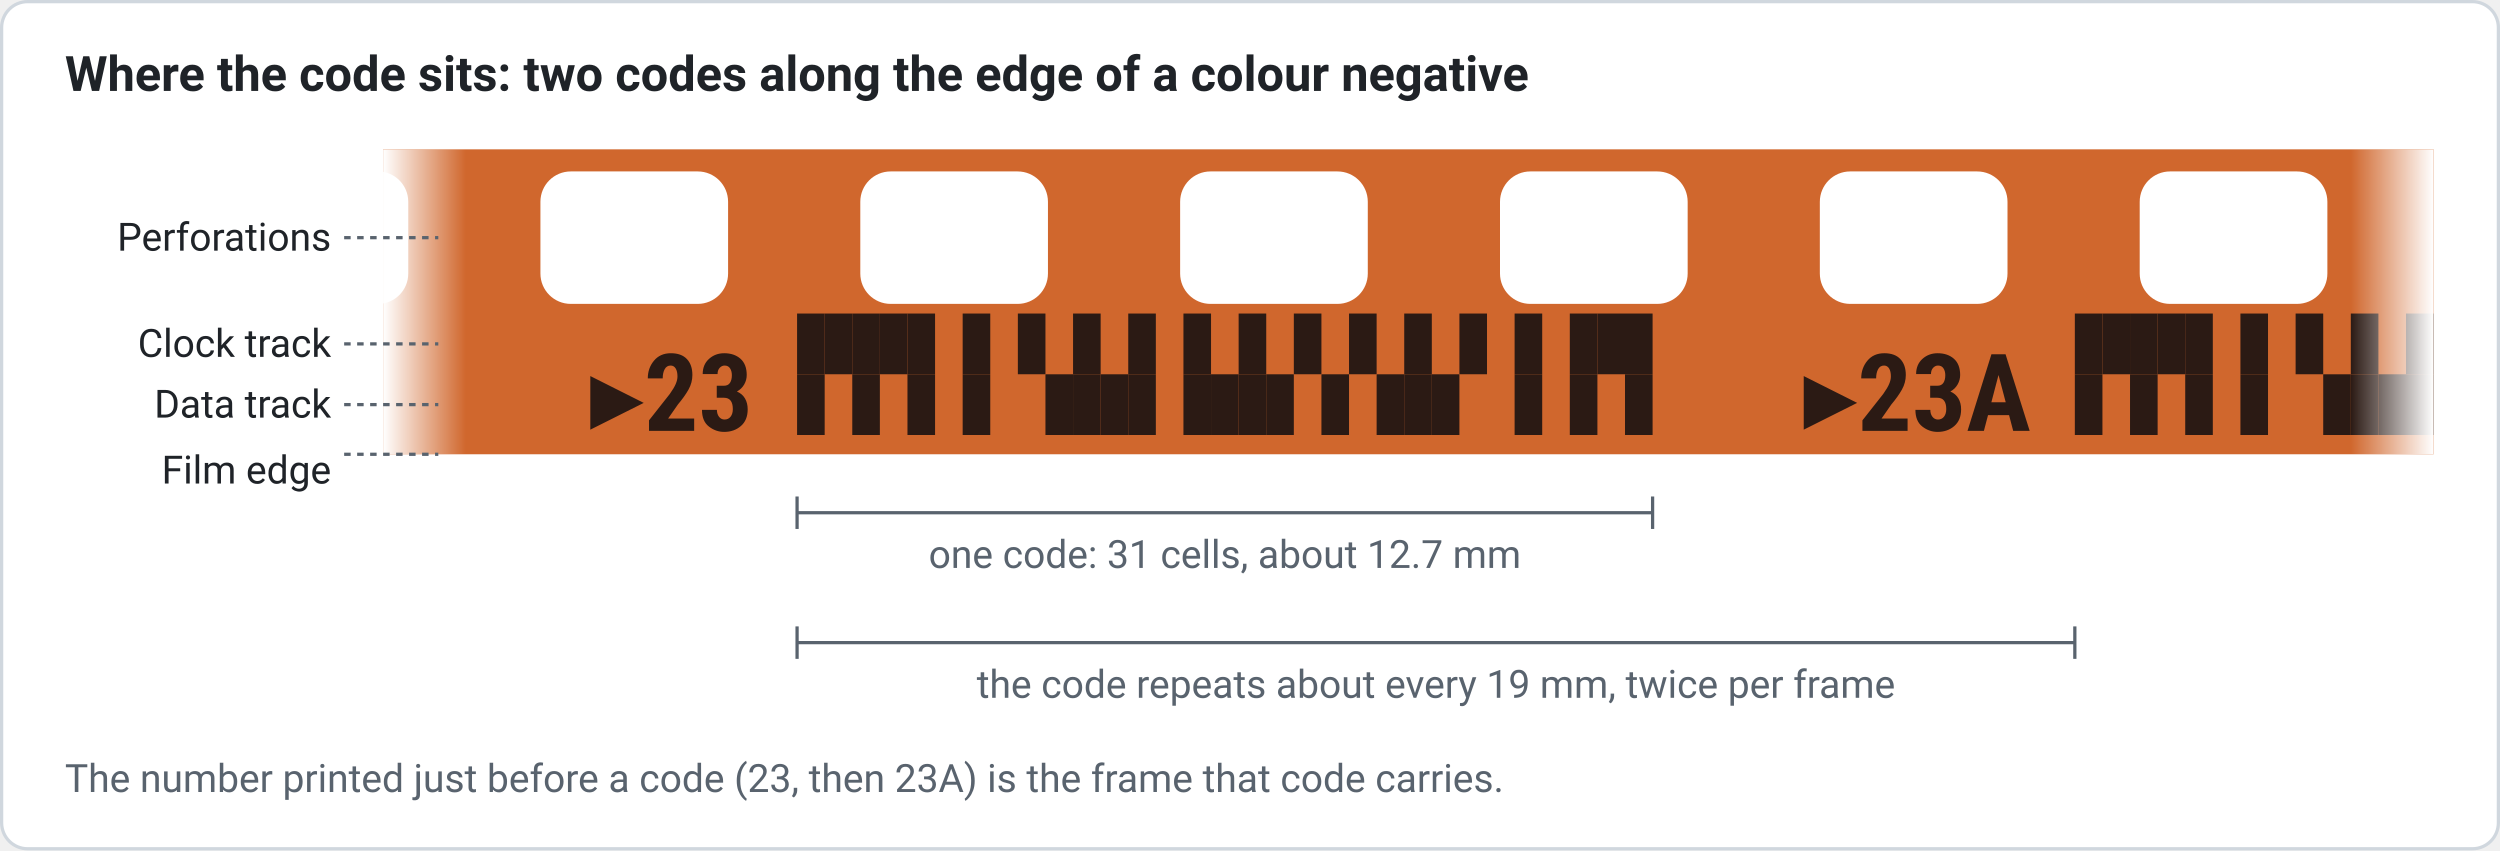
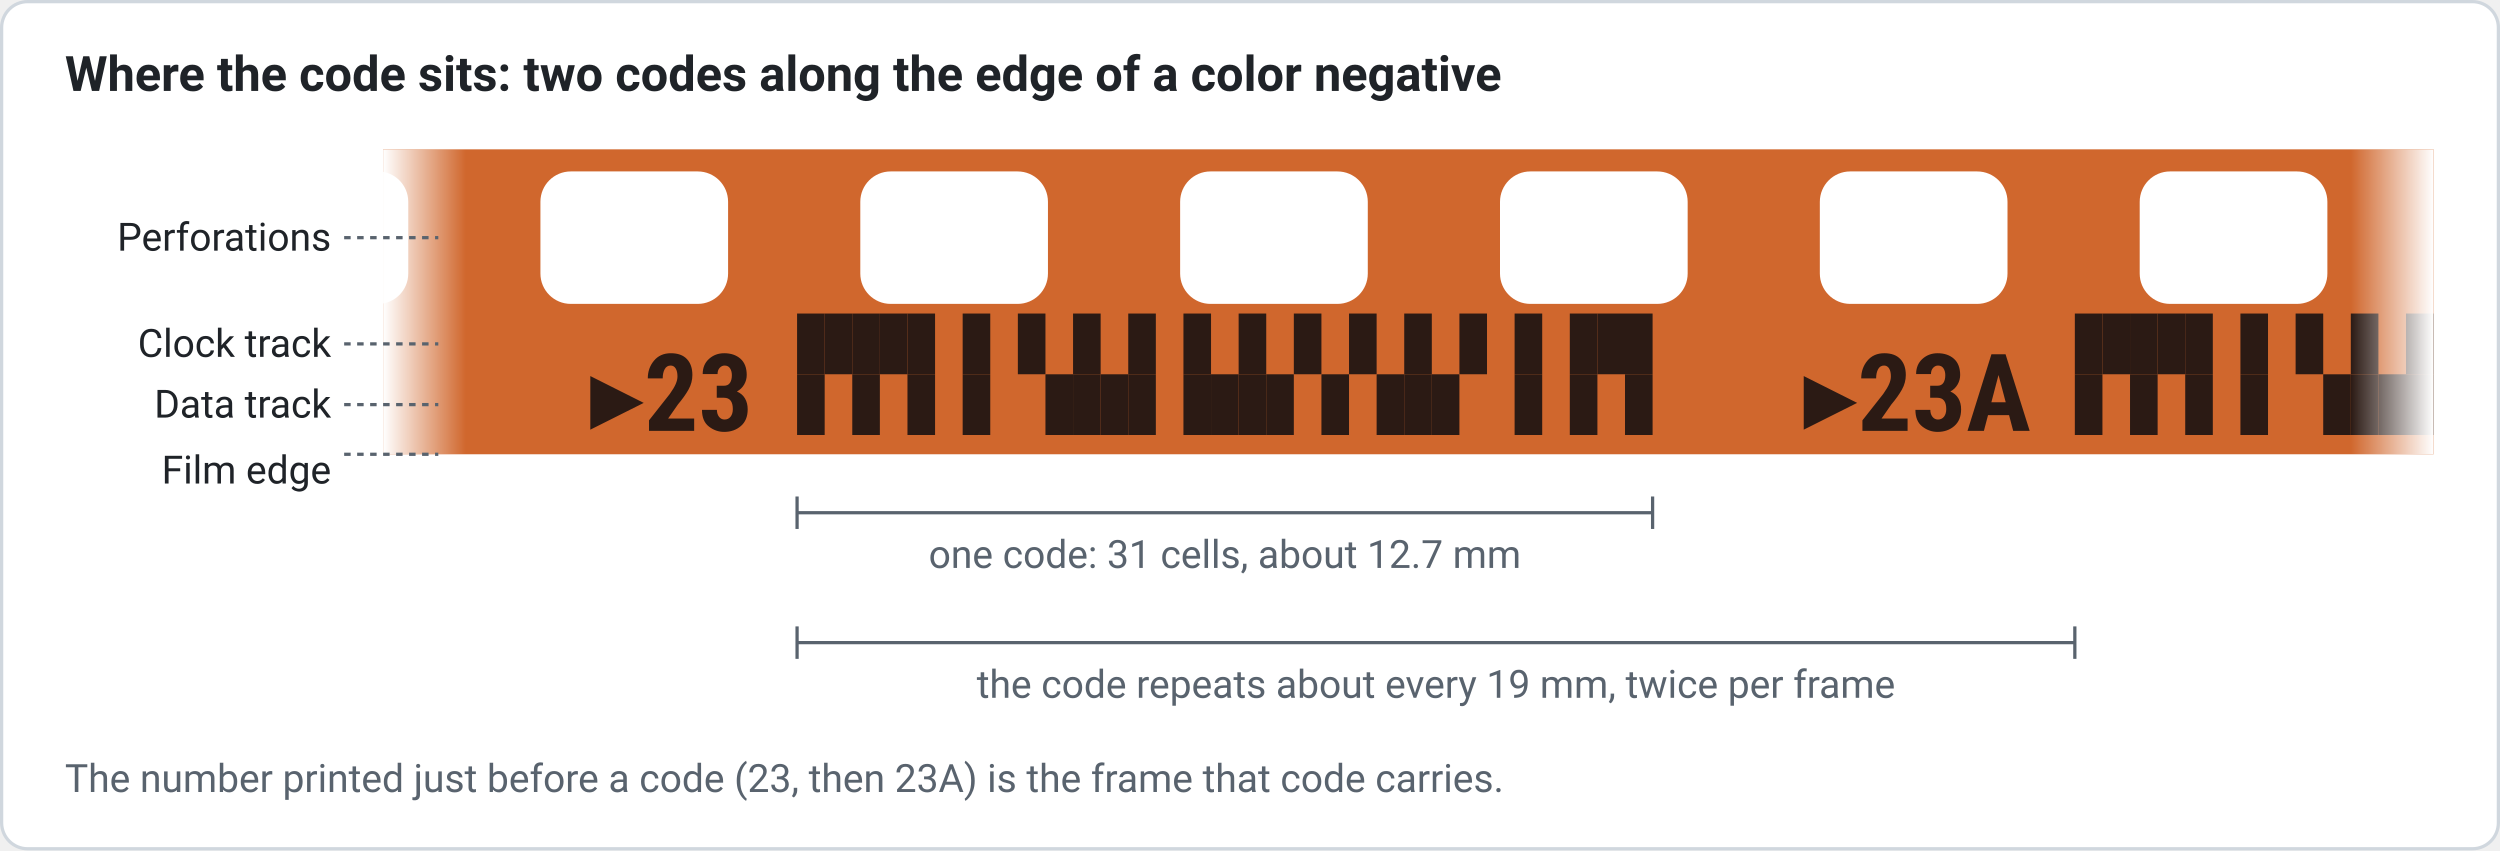
- <svg xmlns="http://www.w3.org/2000/svg" viewBox="0 0 770 261.925" width="770" height="261.925" role="img" aria-label="Where the code sits: two codes along the edge of a colour negative">
+ <svg xmlns="http://www.w3.org/2000/svg" viewBox="0 0 770 261.925" width="770" height="261.925" role="img" aria-label="Where the code sits: two codes along the edge of a color negative">
  <g font-family="system-ui, -apple-system, 'Segoe UI', Roboto, 'Noto Sans', 'PingFang SC', 'Hiragino Sans GB', 'Microsoft YaHei', 'Noto Sans CJK SC', sans-serif">
    <rect x="0.5" y="0.5" width="769" height="260.92" rx="8" fill="#ffffff" stroke="#d0d7de" />
-     <text x="20" y="28" font-size="15" font-weight="650" fill="#1f2328" text-anchor="start">Where the code sits: two codes along the edge of a colour negative</text>
+     <text x="20" y="28" font-size="15" font-weight="650" fill="#1f2328" text-anchor="start">Where the code sits: two codes along the edge of a color negative</text>
    <clipPath id="film">
      <rect x="118" y="46" width="631.55" height="93.92" />
    </clipPath>
    <g clip-path="url(#film)">
      <rect x="118" y="46" width="631.55" height="93.92" fill="#d0672d" />
      <rect x="-30.58" y="52.8" width="57.8" height="40.8" rx="9.35" fill="#ffffff" />
      <rect x="67.94" y="52.8" width="57.8" height="40.8" rx="9.35" fill="#ffffff" />
      <rect x="166.45" y="52.8" width="57.8" height="40.8" rx="9.35" fill="#ffffff" />
      <rect x="264.97" y="52.8" width="57.8" height="40.8" rx="9.35" fill="#ffffff" />
      <rect x="363.48" y="52.8" width="57.8" height="40.8" rx="9.35" fill="#ffffff" />
      <rect x="462" y="52.8" width="57.8" height="40.8" rx="9.35" fill="#ffffff" />
      <rect x="560.51" y="52.8" width="57.8" height="40.8" rx="9.35" fill="#ffffff" />
      <rect x="659.03" y="52.8" width="57.8" height="40.8" rx="9.35" fill="#ffffff" />
      <rect x="757.54" y="52.8" width="57.8" height="40.8" rx="9.35" fill="#ffffff" />
      <rect x="245.5" y="96.57" width="8.5" height="18.7" fill="#2b1a14" />
      <rect x="245.5" y="115.28" width="8.5" height="18.7" fill="#2b1a14" />
      <rect x="254" y="96.57" width="8.5" height="18.7" fill="#2b1a14" />
      <rect x="262.5" y="96.57" width="8.5" height="18.7" fill="#2b1a14" />
      <rect x="262.5" y="115.28" width="8.5" height="18.7" fill="#2b1a14" />
      <rect x="271" y="96.57" width="8.5" height="18.7" fill="#2b1a14" />
      <rect x="279.5" y="96.57" width="8.5" height="18.7" fill="#2b1a14" />
      <rect x="279.5" y="115.28" width="8.5" height="18.7" fill="#2b1a14" />
      <rect x="296.5" y="96.57" width="8.5" height="18.7" fill="#2b1a14" />
      <rect x="296.5" y="115.28" width="8.5" height="18.7" fill="#2b1a14" />
      <rect x="313.5" y="96.57" width="8.5" height="18.7" fill="#2b1a14" />
      <rect x="322" y="115.28" width="8.5" height="18.7" fill="#2b1a14" />
      <rect x="330.5" y="96.57" width="8.5" height="18.7" fill="#2b1a14" />
      <rect x="330.5" y="115.28" width="8.5" height="18.7" fill="#2b1a14" />
      <rect x="339" y="115.28" width="8.5" height="18.7" fill="#2b1a14" />
      <rect x="347.5" y="96.57" width="8.5" height="18.7" fill="#2b1a14" />
      <rect x="347.5" y="115.28" width="8.5" height="18.7" fill="#2b1a14" />
      <rect x="364.5" y="96.57" width="8.5" height="18.7" fill="#2b1a14" />
      <rect x="364.5" y="115.28" width="8.5" height="18.7" fill="#2b1a14" />
      <rect x="373" y="115.28" width="8.5" height="18.7" fill="#2b1a14" />
      <rect x="381.5" y="96.57" width="8.5" height="18.7" fill="#2b1a14" />
      <rect x="381.5" y="115.28" width="8.5" height="18.7" fill="#2b1a14" />
      <rect x="390" y="115.28" width="8.5" height="18.7" fill="#2b1a14" />
      <rect x="398.5" y="96.57" width="8.5" height="18.7" fill="#2b1a14" />
      <rect x="407" y="115.28" width="8.5" height="18.7" fill="#2b1a14" />
      <rect x="415.5" y="96.57" width="8.5" height="18.7" fill="#2b1a14" />
      <rect x="424" y="115.28" width="8.5" height="18.7" fill="#2b1a14" />
      <rect x="432.5" y="96.57" width="8.5" height="18.7" fill="#2b1a14" />
      <rect x="432.5" y="115.28" width="8.5" height="18.7" fill="#2b1a14" />
      <rect x="441" y="115.28" width="8.5" height="18.7" fill="#2b1a14" />
      <rect x="449.5" y="96.57" width="8.5" height="18.7" fill="#2b1a14" />
      <rect x="466.5" y="96.57" width="8.5" height="18.7" fill="#2b1a14" />
      <rect x="466.5" y="115.28" width="8.5" height="18.7" fill="#2b1a14" />
      <rect x="483.5" y="96.57" width="8.5" height="18.7" fill="#2b1a14" />
      <rect x="483.5" y="115.28" width="8.5" height="18.7" fill="#2b1a14" />
      <rect x="492" y="96.57" width="8.5" height="18.7" fill="#2b1a14" />
      <rect x="500.5" y="96.57" width="8.5" height="18.7" fill="#2b1a14" />
      <rect x="500.5" y="115.28" width="8.5" height="18.7" fill="#2b1a14" />
      <text x="231.9" y="132.7" font-size="33.15" font-weight="700" fill="#2b1a14" text-anchor="end" font-family="'DIN Alternate', 'Bahnschrift', 'Roboto Condensed', 'Arial Narrow', 'Helvetica Neue', Arial, sans-serif">▸23</text>
      <rect x="639.05" y="96.57" width="8.5" height="18.7" fill="#2b1a14" />
      <rect x="639.05" y="115.28" width="8.5" height="18.7" fill="#2b1a14" />
      <rect x="647.55" y="96.57" width="8.5" height="18.7" fill="#2b1a14" />
      <rect x="656.05" y="96.57" width="8.5" height="18.7" fill="#2b1a14" />
      <rect x="656.05" y="115.28" width="8.5" height="18.7" fill="#2b1a14" />
      <rect x="664.55" y="96.57" width="8.5" height="18.7" fill="#2b1a14" />
      <rect x="673.05" y="96.57" width="8.5" height="18.7" fill="#2b1a14" />
      <rect x="673.05" y="115.28" width="8.5" height="18.7" fill="#2b1a14" />
      <rect x="690.05" y="96.57" width="8.5" height="18.7" fill="#2b1a14" />
      <rect x="690.05" y="115.28" width="8.5" height="18.7" fill="#2b1a14" />
      <rect x="707.05" y="96.57" width="8.5" height="18.7" fill="#2b1a14" />
      <rect x="715.55" y="115.28" width="8.5" height="18.7" fill="#2b1a14" />
      <rect x="724.05" y="96.57" width="8.5" height="18.7" fill="#2b1a14" />
      <rect x="724.05" y="115.28" width="8.5" height="18.7" fill="#2b1a14" />
      <rect x="732.55" y="115.28" width="8.5" height="18.7" fill="#2b1a14" />
      <rect x="741.05" y="96.57" width="8.5" height="18.7" fill="#2b1a14" />
      <rect x="741.05" y="115.28" width="8.5" height="18.7" fill="#2b1a14" />
      <rect x="758.05" y="96.57" width="8.5" height="18.7" fill="#2b1a14" />
      <rect x="758.05" y="115.28" width="8.5" height="18.7" fill="#2b1a14" />
      <rect x="766.55" y="115.28" width="8.5" height="18.7" fill="#2b1a14" />
      <rect x="775.05" y="96.57" width="8.5" height="18.7" fill="#2b1a14" />
      <rect x="775.05" y="115.28" width="8.5" height="18.7" fill="#2b1a14" />
      <rect x="783.55" y="115.28" width="8.5" height="18.7" fill="#2b1a14" />
      <rect x="792.05" y="96.57" width="8.5" height="18.7" fill="#2b1a14" />
      <rect x="800.55" y="115.28" width="8.5" height="18.7" fill="#2b1a14" />
      <rect x="809.05" y="96.57" width="8.5" height="18.7" fill="#2b1a14" />
      <rect x="817.55" y="115.28" width="8.5" height="18.7" fill="#2b1a14" />
      <rect x="826.05" y="96.57" width="8.5" height="18.7" fill="#2b1a14" />
      <rect x="826.05" y="115.28" width="8.5" height="18.7" fill="#2b1a14" />
      <rect x="834.55" y="115.28" width="8.5" height="18.7" fill="#2b1a14" />
      <rect x="843.05" y="96.57" width="8.5" height="18.7" fill="#2b1a14" />
      <rect x="843.05" y="115.28" width="8.5" height="18.7" fill="#2b1a14" />
      <rect x="860.05" y="96.57" width="8.5" height="18.7" fill="#2b1a14" />
      <rect x="877.05" y="96.57" width="8.5" height="18.7" fill="#2b1a14" />
      <rect x="877.05" y="115.28" width="8.5" height="18.7" fill="#2b1a14" />
      <rect x="885.55" y="96.57" width="8.5" height="18.7" fill="#2b1a14" />
      <rect x="894.05" y="96.57" width="8.5" height="18.7" fill="#2b1a14" />
      <rect x="894.05" y="115.28" width="8.5" height="18.7" fill="#2b1a14" />
      <text x="625.45" y="132.7" font-size="33.15" font-weight="700" fill="#2b1a14" text-anchor="end" font-family="'DIN Alternate', 'Bahnschrift', 'Roboto Condensed', 'Arial Narrow', 'Helvetica Neue', Arial, sans-serif">▸23A</text>
    </g>
    <defs>
      <linearGradient id="fadeL">
        <stop offset="0" stop-color="#ffffff" />
        <stop offset="1" stop-color="#ffffff" stop-opacity="0" />
      </linearGradient>
      <linearGradient id="fadeR">
        <stop offset="0" stop-color="#ffffff" stop-opacity="0" />
        <stop offset="1" stop-color="#ffffff" />
      </linearGradient>
    </defs>
    <rect x="118" y="46" width="25.5" height="93.92" fill="url(#fadeL)" />
    <rect x="724.05" y="46" width="25.5" height="93.92" fill="url(#fadeR)" />
    <text x="102" y="77.2" font-size="12" font-weight="400" fill="#1f2328" text-anchor="end">Perforations</text>
    <line x1="106" y1="73.2" x2="135" y2="73.2" stroke="#59636e" stroke-width="1" stroke-dasharray="2 2" />
    <text x="102" y="109.92" font-size="12" font-weight="400" fill="#1f2328" text-anchor="end">Clock track</text>
    <line x1="106" y1="105.92" x2="135" y2="105.92" stroke="#59636e" stroke-width="1" stroke-dasharray="2 2" />
    <text x="102" y="128.63" font-size="12" font-weight="400" fill="#1f2328" text-anchor="end">Data track</text>
    <line x1="106" y1="124.62" x2="135" y2="124.62" stroke="#59636e" stroke-width="1" stroke-dasharray="2 2" />
    <text x="102" y="148.92" font-size="12" font-weight="400" fill="#1f2328" text-anchor="end">Film edge</text>
    <line x1="106" y1="139.92" x2="135" y2="139.92" stroke="#59636e" stroke-width="1" stroke-dasharray="2 2" />
    <line x1="245.5" y1="157.92" x2="509" y2="157.92" stroke="#59636e" stroke-width="1" />
    <line x1="245.5" y1="152.92" x2="245.5" y2="162.92" stroke="#59636e" stroke-width="1" />
    <line x1="509" y1="152.92" x2="509" y2="162.92" stroke="#59636e" stroke-width="1" />
    <text x="377.25" y="174.93" font-size="12" font-weight="400" fill="#59636e" text-anchor="middle">one code: 31 cells, about 12.7 mm</text>
    <line x1="245.5" y1="197.93" x2="639.05" y2="197.93" stroke="#59636e" stroke-width="1" />
    <line x1="245.5" y1="192.93" x2="245.5" y2="202.93" stroke="#59636e" stroke-width="1" />
    <line x1="639.05" y1="192.93" x2="639.05" y2="202.93" stroke="#59636e" stroke-width="1" />
    <text x="442.28" y="214.93" font-size="12" font-weight="400" fill="#59636e" text-anchor="middle">the code repeats about every 19 mm, twice per frame</text>
    <text x="20" y="243.93" font-size="12" font-weight="400" fill="#59636e" text-anchor="start">The number printed just before a code (23, then 23A) is the frame that code carries.</text>
  </g>
</svg>
